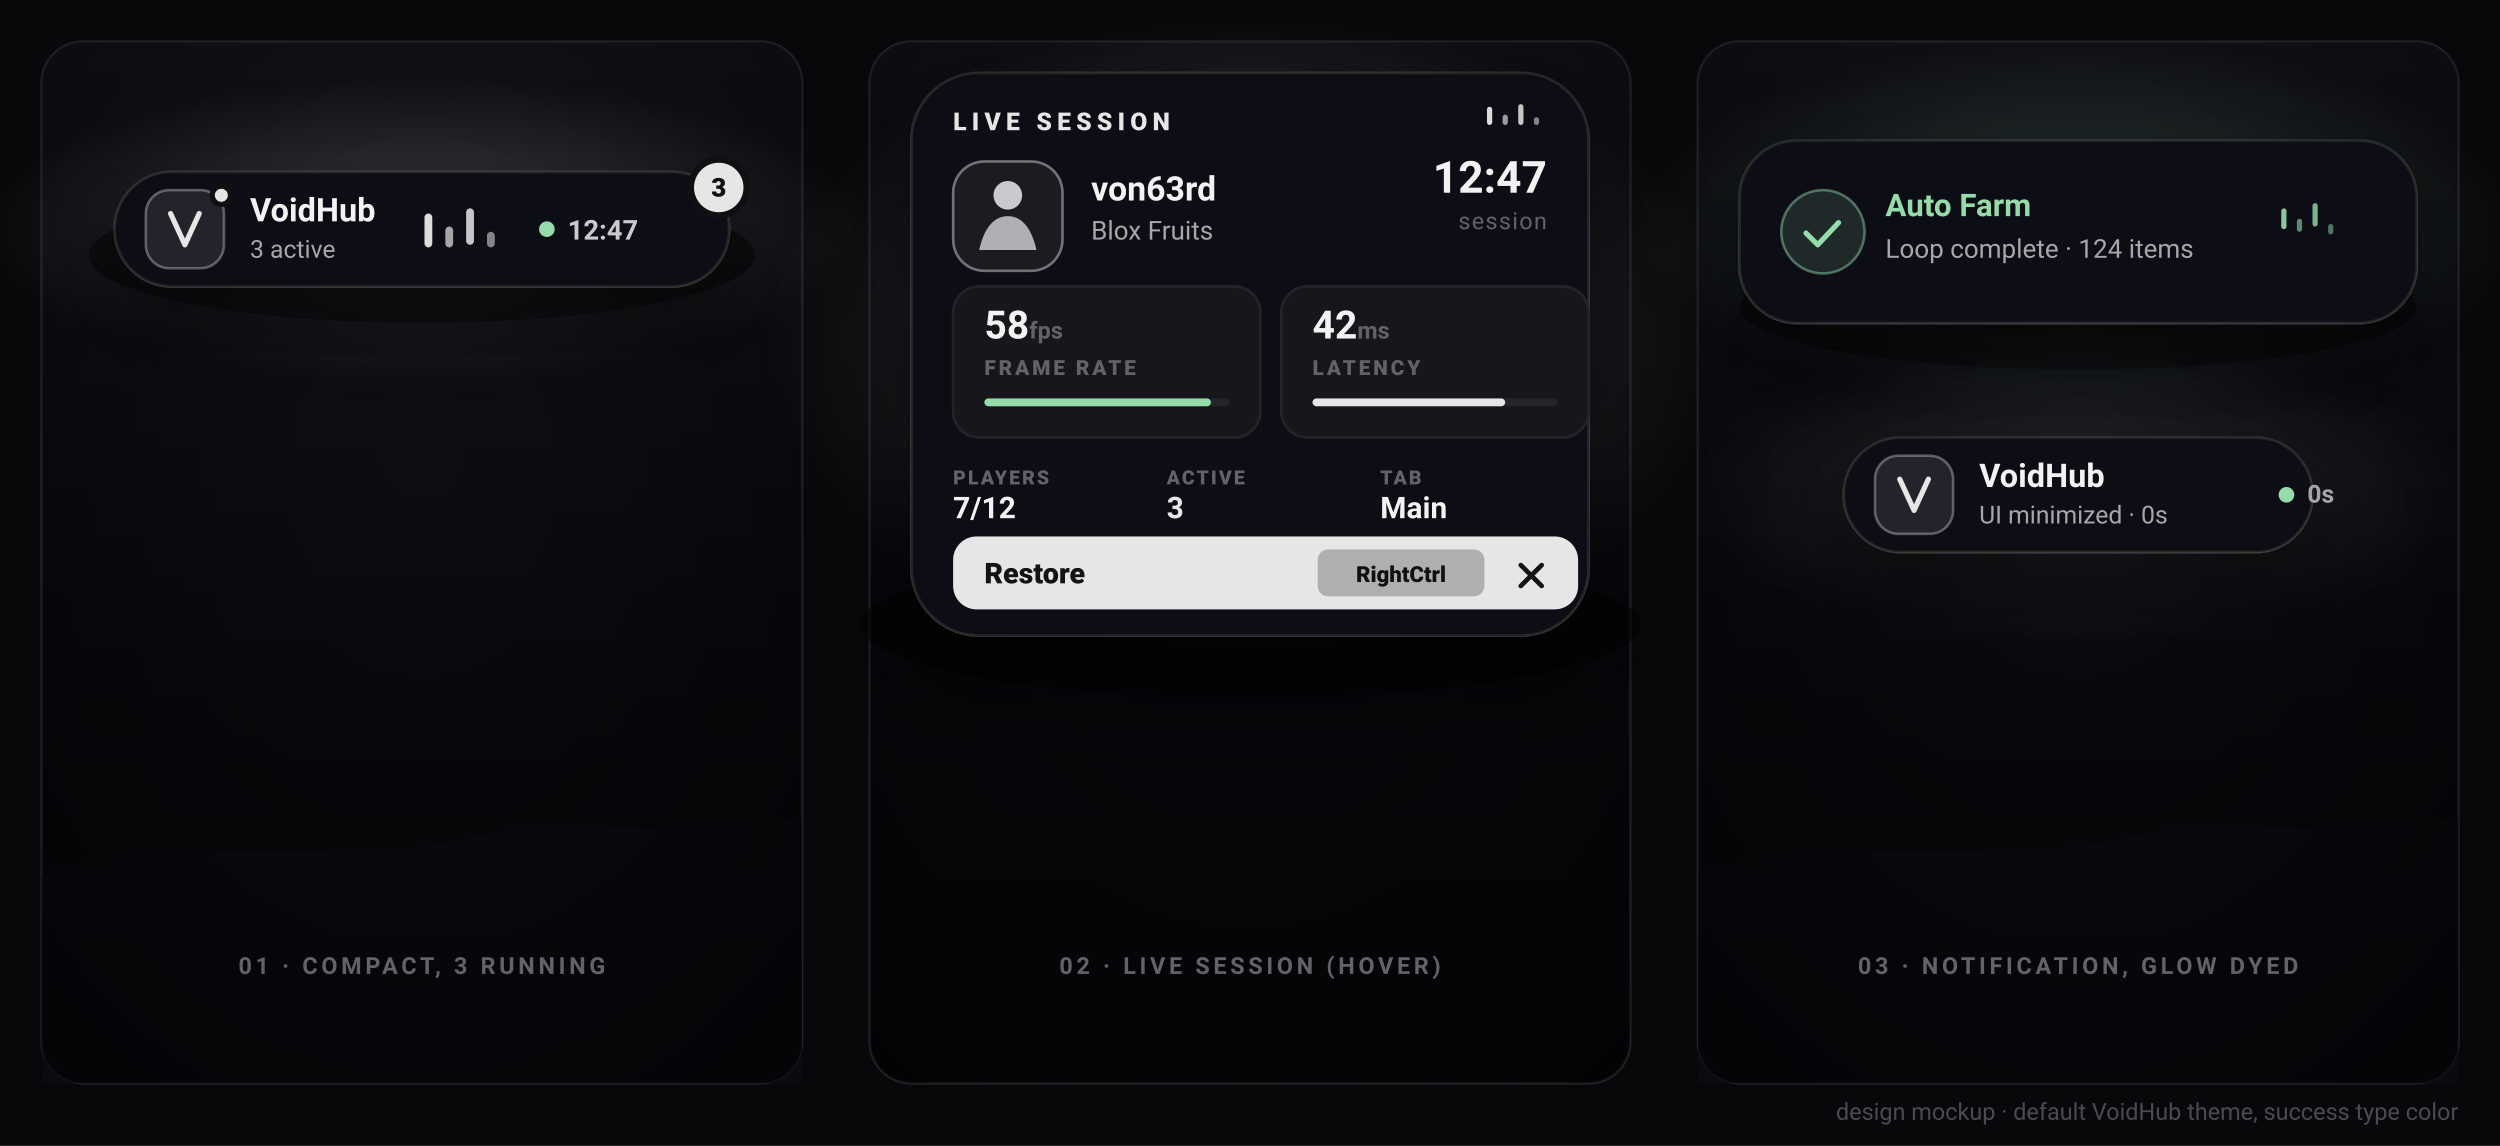
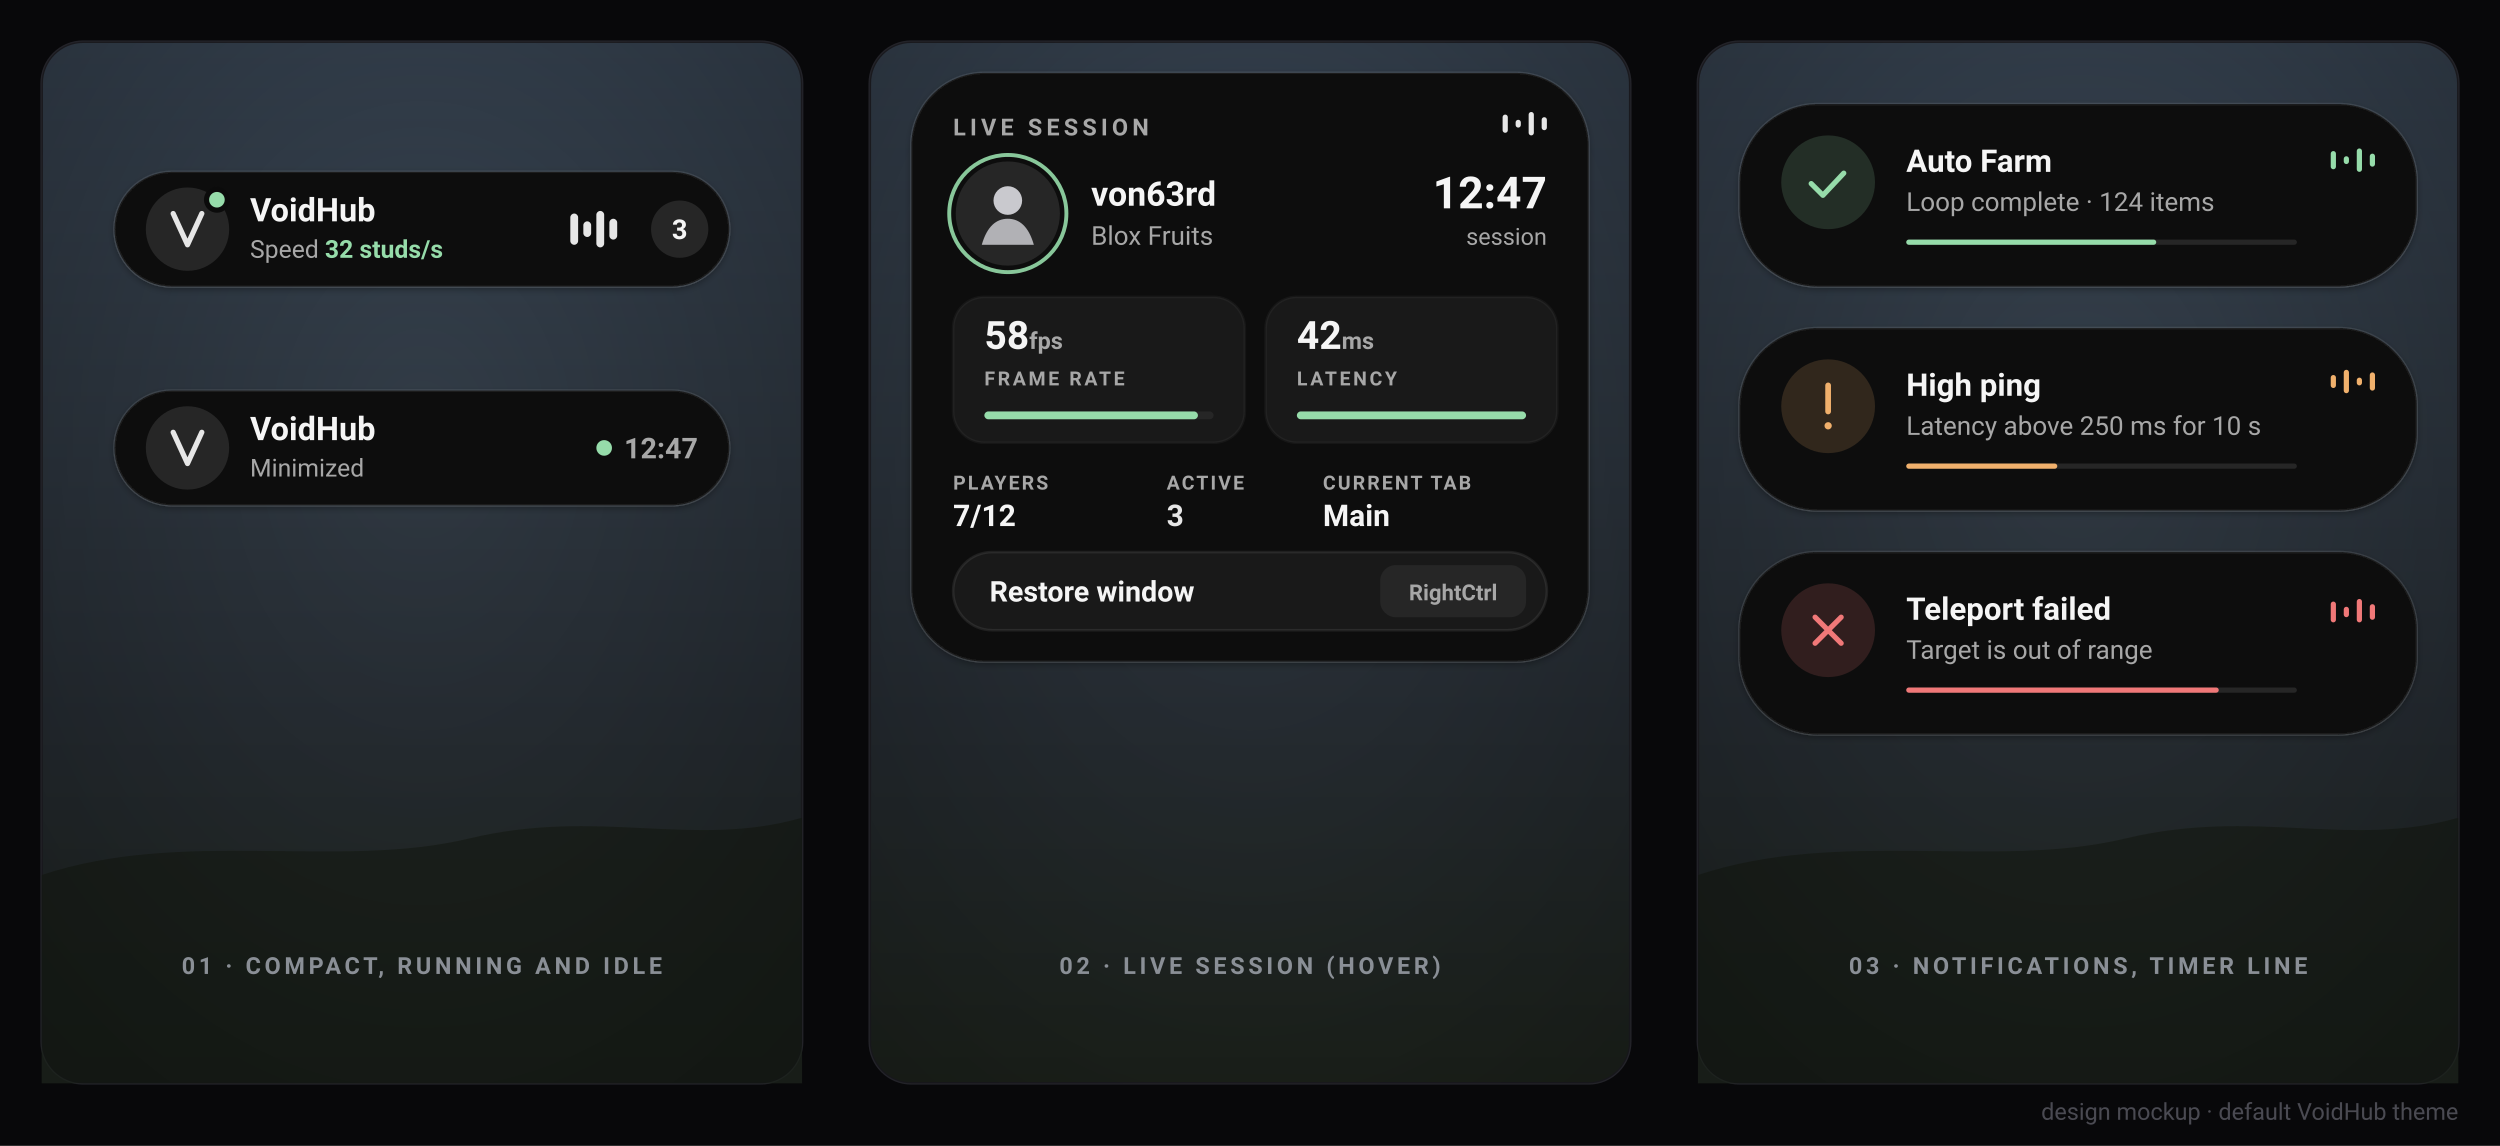
<svg xmlns="http://www.w3.org/2000/svg" width="960" height="440" viewBox="0 0 960 440" font-family="Segoe UI, Roboto, Helvetica, Arial, sans-serif">
  <defs>
    <linearGradient id="scene" x1="0" y1="0" x2="0" y2="1">
-       <stop offset="0%" stop-color="#14141C" />
-       <stop offset="60%" stop-color="#0A0A10" />
-       <stop offset="100%" stop-color="#070709" />
+       <stop offset="0%" stop-color="#3A4756" />
+       <stop offset="65%" stop-color="#2A3138" />
+       <stop offset="100%" stop-color="#232A22" />
    </linearGradient>
-     <radialGradient id="glowSilver" cx="50%" cy="50%" r="50%">
-       <stop offset="0%" stop-color="#E6E6E6" stop-opacity="0.20" />
-       <stop offset="100%" stop-color="#E6E6E6" stop-opacity="0" />
-     </radialGradient>
-     <radialGradient id="glowGreen" cx="50%" cy="50%" r="50%">
-       <stop offset="0%" stop-color="#96DCAA" stop-opacity="0.20" />
-       <stop offset="100%" stop-color="#96DCAA" stop-opacity="0" />
-     </radialGradient>
    <radialGradient id="vign" cx="50%" cy="38%" r="75%">
      <stop offset="0%" stop-color="#000000" stop-opacity="0" />
-       <stop offset="100%" stop-color="#000000" stop-opacity="0.5" />
+       <stop offset="100%" stop-color="#000000" stop-opacity="0.35" />
    </radialGradient>
-     <filter id="drop" x="-40%" y="-40%" width="180%" height="200%">
-       <feDropShadow dx="0" dy="14" stdDeviation="16" flood-color="#000000" flood-opacity="0.5" />
+     <filter id="lift" x="-30%" y="-40%" width="160%" height="200%">
+       <feDropShadow dx="0" dy="8" stdDeviation="11" flood-color="#000000" flood-opacity="0.45" />
+       <feDropShadow dx="0" dy="1" stdDeviation="1.5" flood-color="#000000" flood-opacity="0.35" />
    </filter>
  </defs>
  <rect width="960" height="440" fill="#08080A" />
  <g>
    <rect x="16" y="16" width="292" height="400" rx="16" fill="url(#scene)" stroke="#232329" />
-     <path d="M16,336 C70,318 130,334 180,322 C230,310 266,326 308,314 L308,416 L16,416 Z" fill="#0C0C12" opacity="0.7" />
+     <path d="M16,336 C70,318 130,334 180,322 C230,310 266,326 308,314 L308,416 L16,416 Z" fill="#1C221B" opacity="0.8" />
    <rect x="16" y="16" width="292" height="400" rx="16" fill="url(#vign)" />
-     <ellipse cx="162" cy="88" rx="170" ry="58" fill="url(#glowSilver)" />
-     <ellipse cx="162" cy="98" rx="128" ry="26" fill="#000000" opacity="0.5" filter="url(#drop)" />
-     <rect x="44" y="66" width="236" height="44" rx="22" fill="#101013" stroke="#FFFFFF" stroke-opacity="0.09" filter="url(#drop)" />
-     <rect x="56" y="73" width="30" height="30" rx="9" fill="#E6E6E6" fill-opacity="0.10" stroke="#E6E6E6" stroke-opacity="0.35" />
-     <path d="M65.5,82 L71,94 L76.5,82" fill="none" stroke="#E6E6E6" stroke-width="2" stroke-linecap="round" stroke-linejoin="round" />
-     <circle cx="85" cy="75" r="3.5" fill="#E6E6E6" stroke="#101013" stroke-width="2" />
-     <text x="96" y="85" font-size="12.5" font-weight="650" fill="#F2F2F2">VoidHub</text>
-     <text x="96" y="99" font-size="9.5" fill="#A7A7AA">3 active</text>
+     <rect x="44" y="66" width="236" height="44" rx="22" fill="#0B0B0B" stroke="#FFFFFF" stroke-opacity="0.07" filter="url(#lift)" />
+     <circle cx="72" cy="88" r="16" fill="#262626" />
+     <path d="M66.5,82 L72,94 L77.5,82" fill="none" stroke="#E6E6E6" stroke-width="2" stroke-linecap="round" stroke-linejoin="round" />
+     <circle cx="83.3" cy="76.7" r="4" fill="#96DCAA" stroke="#0B0B0B" stroke-width="2" />
+     <text x="96" y="85" font-size="12.5" font-weight="650" fill="#F5F5F5">VoidHub</text>
+     <text x="96" y="99" font-size="9.5" fill="#A7A7A7">Speed <tspan fill="#96DCAA" font-weight="600">32 studs/s</tspan>
+     </text>
    <g fill="#E6E6E6">
-       <rect x="163" y="82" width="3" height="13" rx="1.5" fill-opacity="0.95" />
-       <rect x="171" y="87" width="3" height="8" rx="1.5" fill-opacity="0.70" />
-       <rect x="179" y="80" width="3" height="14" rx="1.5" fill-opacity="0.85" />
-       <rect x="187" y="89" width="3" height="6" rx="1.5" fill-opacity="0.55" />
+       <rect x="219" y="82" width="3" height="12" rx="1.5" />
+       <rect x="224" y="85" width="3" height="6" rx="1.5" />
+       <rect x="229" y="81" width="3" height="14" rx="1.5" />
+       <rect x="234" y="84" width="3" height="8" rx="1.5" />
    </g>
-     <circle cx="210" cy="88" r="3" fill="#96DCAA" />
-     <text x="218" y="92" font-size="10.5" font-weight="700" fill="#C9C9CE">12:47</text>
-     <circle cx="276" cy="72" r="12" fill="#101013" />
-     <circle cx="276" cy="72" r="9.5" fill="#E6E6E6" />
-     <text x="276" y="75.5" font-size="10" font-weight="800" fill="#101013" text-anchor="middle">3</text>
-     <text x="162" y="374" font-size="9" font-weight="700" letter-spacing="1.4" fill="#62626B" text-anchor="middle">01 · COMPACT, 3 RUNNING</text>
+     <circle cx="261" cy="88" r="11" fill="#262626" />
+     <text x="261" y="91.8" font-size="10.5" font-weight="700" fill="#F5F5F5" text-anchor="middle">3</text>
+     <rect x="44" y="150" width="236" height="44" rx="22" fill="#0B0B0B" stroke="#FFFFFF" stroke-opacity="0.07" filter="url(#lift)" />
+     <circle cx="72" cy="172" r="16" fill="#262626" />
+     <path d="M66.5,166 L72,178 L77.5,166" fill="none" stroke="#E6E6E6" stroke-width="2" stroke-linecap="round" stroke-linejoin="round" />
+     <text x="96" y="169" font-size="12.5" font-weight="650" fill="#F5F5F5">VoidHub</text>
+     <text x="96" y="183" font-size="9.5" fill="#A7A7A7">Minimized</text>
+     <circle cx="232" cy="172" r="3" fill="#96DCAA" />
+     <text x="268" y="176" font-size="11" font-weight="650" fill="#A7A7A7" text-anchor="end">12:47</text>
+     <text x="162" y="374" font-size="9" font-weight="700" letter-spacing="1.4" fill="#8A8F96" text-anchor="middle">01 · COMPACT, RUNNING AND IDLE</text>
  </g>
  <g>
    <rect x="334" y="16" width="292" height="400" rx="16" fill="url(#scene)" stroke="#232329" />
    <rect x="334" y="16" width="292" height="400" rx="16" fill="url(#vign)" />
-     <ellipse cx="480" cy="130" rx="185" ry="125" fill="url(#glowSilver)" />
-     <ellipse cx="480" cy="240" rx="150" ry="28" fill="#000000" opacity="0.5" filter="url(#drop)" />
-     <rect x="350" y="28" width="260" height="216" rx="26" fill="#101013" stroke="#FFFFFF" stroke-opacity="0.09" filter="url(#drop)" />
-     <text x="366" y="50" font-size="9.5" font-weight="800" letter-spacing="2" fill="#E6E6E6">LIVE SESSION</text>
+     <rect x="350" y="28" width="260" height="226" rx="28" fill="#0B0B0B" stroke="#FFFFFF" stroke-opacity="0.07" filter="url(#lift)" />
+     <text x="366" y="52" font-size="9" font-weight="700" letter-spacing="1.6" fill="#A7A7A7">LIVE SESSION</text>
    <g fill="#E6E6E6">
-       <rect x="571" y="41" width="2" height="7" rx="1" fill-opacity="0.95" />
-       <rect x="577" y="44" width="2" height="4" rx="1" fill-opacity="0.65" />
-       <rect x="583" y="40" width="2" height="8" rx="1" fill-opacity="0.85" />
-       <rect x="589" y="45" width="2" height="3" rx="1" fill-opacity="0.55" />
+       <rect x="577" y="44" width="2" height="7" rx="1" />
+       <rect x="582" y="46" width="2" height="3" rx="1" />
+       <rect x="587" y="43" width="2" height="9" rx="1" />
+       <rect x="592" y="45" width="2" height="5" rx="1" />
    </g>
-     <rect x="366" y="62" width="42" height="42" rx="12" fill="#1B1B22" stroke="#E6E6E6" stroke-opacity="0.45" />
-     <circle cx="387" cy="75" r="5.5" fill="#C9C9CE" />
-     <path d="M376,96 c2,-9 6,-13 11,-13 s9,4 11,13" fill="#C9C9CE" opacity="0.85" />
-     <text x="419" y="77" font-size="13" font-weight="700" fill="#F2F2F2">von63rd</text>
-     <text x="419" y="92" font-size="10" fill="#A7A7AA">Blox Fruits</text>
-     <text x="594" y="74" font-size="17" font-weight="750" fill="#F2F2F2" text-anchor="end">12:47</text>
-     <text x="594" y="88" font-size="9" fill="#62626B" text-anchor="end" letter-spacing="0.5">session</text>
-     <rect x="366" y="110" width="118" height="58" rx="10" fill="#17171B" stroke="#232329" />
-     <text x="378" y="130" font-size="15" font-weight="750" fill="#F2F2F2">58<tspan font-size="9" fill="#62626B"> fps</tspan>
+     <circle cx="387" cy="82" r="20" fill="#262626" />
+     <circle cx="387" cy="82" r="22.5" fill="none" stroke="#96DCAA" stroke-opacity="0.9" stroke-width="1.5" />
+     <circle cx="387" cy="77" r="5.5" fill="#C9C9CE" />
+     <path d="M377,94 c2,-7 5.5,-10 10,-10 s8,3 10,10" fill="#C9C9CE" opacity="0.85" />
+     <text x="419" y="79" font-size="13" font-weight="700" fill="#F5F5F5">von63rd</text>
+     <text x="419" y="94" font-size="10" fill="#A7A7A7">Blox Fruits</text>
+     <text x="594" y="80" font-size="17" font-weight="700" fill="#F5F5F5" text-anchor="end">12:47</text>
+     <text x="594" y="94" font-size="9" fill="#A7A7A7" text-anchor="end">session</text>
+     <rect x="366" y="114" width="112" height="56" rx="12" fill="#191919" stroke="#FFFFFF" stroke-opacity="0.04" />
+     <text x="378" y="134" font-size="15" font-weight="700" fill="#F5F5F5">58<tspan font-size="9" fill="#A7A7A7"> fps</tspan>
    </text>
-     <text x="378" y="144" font-size="8" font-weight="800" letter-spacing="1.1" fill="#62626B">FRAME RATE</text>
-     <rect x="378" y="153" width="94" height="3" rx="1.5" fill="#24242A" />
-     <rect x="378" y="153" width="87" height="3" rx="1.5" fill="#96DCAA" />
-     <rect x="492" y="110" width="118" height="58" rx="10" fill="#17171B" stroke="#232329" />
-     <text x="504" y="130" font-size="15" font-weight="750" fill="#F2F2F2">42<tspan font-size="9" fill="#62626B"> ms</tspan>
+     <text x="378" y="148" font-size="7.5" font-weight="700" letter-spacing="1" fill="#A7A7A7">FRAME RATE</text>
+     <rect x="378" y="158" width="88" height="3" rx="1.5" fill="#262626" />
+     <rect x="378" y="158" width="82" height="3" rx="1.5" fill="#96DCAA" />
+     <rect x="486" y="114" width="112" height="56" rx="12" fill="#191919" stroke="#FFFFFF" stroke-opacity="0.04" />
+     <text x="498" y="134" font-size="15" font-weight="700" fill="#F5F5F5">42<tspan font-size="9" fill="#A7A7A7"> ms</tspan>
    </text>
-     <text x="504" y="144" font-size="8" font-weight="800" letter-spacing="1.1" fill="#62626B">LATENCY</text>
-     <rect x="504" y="153" width="94" height="3" rx="1.5" fill="#24242A" />
-     <rect x="504" y="153" width="74" height="3" rx="1.5" fill="#E6E6E6" />
-     <text x="366" y="186" font-size="7.5" font-weight="800" letter-spacing="0.8" fill="#62626B">PLAYERS</text>
-     <text x="366" y="199" font-size="11.5" font-weight="700" fill="#F2F2F2">7/12</text>
-     <text x="448" y="186" font-size="7.5" font-weight="800" letter-spacing="0.8" fill="#62626B">ACTIVE</text>
-     <text x="448" y="199" font-size="11.5" font-weight="700" fill="#E6E6E6">3</text>
-     <text x="530" y="186" font-size="7.5" font-weight="800" letter-spacing="0.8" fill="#62626B">TAB</text>
-     <text x="530" y="199" font-size="11.5" font-weight="700" fill="#F2F2F2">Main</text>
-     <rect x="366" y="206" width="240" height="28" rx="9" fill="#E6E6E6" />
-     <text x="378" y="224" font-size="11" font-weight="800" fill="#131316">Restore</text>
-     <rect x="506" y="211" width="64" height="18" rx="4" fill="#0F0F12" fill-opacity="0.25" />
-     <text x="538" y="223.5" font-size="8.5" font-weight="800" fill="#101013" text-anchor="middle">RightCtrl</text>
-     <path d="M584,217 L592,225 M592,217 L584,225" stroke="#131316" stroke-width="1.8" stroke-linecap="round" />
-     <text x="480" y="374" font-size="9" font-weight="700" letter-spacing="1.4" fill="#62626B" text-anchor="middle">02 · LIVE SESSION (HOVER)</text>
+     <text x="498" y="148" font-size="7.5" font-weight="700" letter-spacing="1" fill="#A7A7A7">LATENCY</text>
+     <rect x="498" y="158" width="88" height="3" rx="1.5" fill="#262626" />
+     <rect x="498" y="158" width="88" height="3" rx="1.5" fill="#96DCAA" />
+     <text x="366" y="188" font-size="7.5" font-weight="700" letter-spacing="0.8" fill="#A7A7A7">PLAYERS</text>
+     <text x="366" y="202" font-size="11.5" font-weight="700" fill="#F5F5F5">7/12</text>
+     <text x="448" y="188" font-size="7.5" font-weight="700" letter-spacing="0.8" fill="#A7A7A7">ACTIVE</text>
+     <text x="448" y="202" font-size="11.5" font-weight="700" fill="#E6E6E6">3</text>
+     <text x="508" y="188" font-size="7.5" font-weight="700" letter-spacing="0.8" fill="#A7A7A7">CURRENT TAB</text>
+     <text x="508" y="202" font-size="11.5" font-weight="700" fill="#F5F5F5">Main</text>
+     <rect x="366" y="212" width="228" height="30" rx="15" fill="#191919" stroke="#FFFFFF" stroke-opacity="0.08" />
+     <text x="380" y="231" font-size="11" font-weight="700" fill="#F5F5F5">Restore window</text>
+     <rect x="530" y="217" width="56" height="20" rx="6" fill="#262626" />
+     <text x="558" y="230.5" font-size="8.5" font-weight="700" fill="#A7A7A7" text-anchor="middle">RightCtrl</text>
+     <text x="480" y="374" font-size="9" font-weight="700" letter-spacing="1.4" fill="#8A8F96" text-anchor="middle">02 · LIVE SESSION (HOVER)</text>
  </g>
  <g>
    <rect x="652" y="16" width="292" height="400" rx="16" fill="url(#scene)" stroke="#232329" />
-     <path d="M652,336 C706,318 766,334 816,322 C866,310 902,326 944,314 L944,416 L652,416 Z" fill="#0C0C12" opacity="0.7" />
+     <path d="M652,336 C706,318 766,334 816,322 C866,310 902,326 944,314 L944,416 L652,416 Z" fill="#1C221B" opacity="0.8" />
    <rect x="652" y="16" width="292" height="400" rx="16" fill="url(#vign)" />
-     <ellipse cx="798" cy="88" rx="170" ry="72" fill="url(#glowGreen)" />
-     <ellipse cx="798" cy="118" rx="130" ry="24" fill="#000000" opacity="0.5" filter="url(#drop)" />
-     <rect x="668" y="54" width="260" height="70" rx="22" fill="#101013" stroke="#FFFFFF" stroke-opacity="0.09" filter="url(#drop)" />
-     <circle cx="700" cy="89" r="16" fill="#96DCAA" fill-opacity="0.14" stroke="#96DCAA" stroke-opacity="0.45" />
-     <path d="M693.5,89.5 l4.5,4.5 8,-8.5" fill="none" stroke="#96DCAA" stroke-width="2" stroke-linecap="round" stroke-linejoin="round" />
-     <text x="724" y="83" font-size="12" font-weight="700" fill="#96DCAA">Auto Farm</text>
-     <text x="724" y="99" font-size="10" fill="#A7A7AA">Loop complete · 124 items</text>
+     <rect x="668" y="40" width="260" height="70" rx="30" fill="#0B0B0B" stroke="#FFFFFF" stroke-opacity="0.07" filter="url(#lift)" />
+     <circle cx="702" cy="70" r="18" fill="#96DCAA" fill-opacity="0.16" />
+     <path d="M695.5,70.5 l4.5,4.5 8,-8.5" fill="none" stroke="#96DCAA" stroke-width="2" stroke-linecap="round" stroke-linejoin="round" />
+     <text x="732" y="66" font-size="12" font-weight="700" fill="#F5F5F5">Auto Farm</text>
+     <text x="732" y="81" font-size="10" fill="#A7A7A7">Loop complete · 124 items</text>
+     <rect x="732" y="92" width="150" height="2" rx="1" fill="#262626" />
+     <rect x="732" y="92" width="96" height="2" rx="1" fill="#96DCAA" />
    <g fill="#96DCAA">
-       <rect x="876" y="80" width="2" height="8" rx="1" fill-opacity="0.9" />
-       <rect x="882" y="84" width="2" height="5" rx="1" fill-opacity="0.6" />
-       <rect x="888" y="78" width="2" height="9" rx="1" fill-opacity="0.8" />
-       <rect x="894" y="86" width="2" height="4" rx="1" fill-opacity="0.5" />
+       <rect x="895" y="58" width="2" height="7" rx="1" />
+       <rect x="900" y="60" width="2" height="3" rx="1" />
+       <rect x="905" y="57" width="2" height="9" rx="1" />
+       <rect x="910" y="59" width="2" height="5" rx="1" />
    </g>
-     <ellipse cx="798" cy="190" rx="150" ry="56" fill="url(#glowSilver)" opacity="0.6" />
-     <rect x="708" y="168" width="180" height="44" rx="22" fill="#101013" stroke="#FFFFFF" stroke-opacity="0.09" filter="url(#drop)" />
-     <rect x="720" y="175" width="30" height="30" rx="9" fill="#E6E6E6" fill-opacity="0.10" stroke="#E6E6E6" stroke-opacity="0.35" />
-     <path d="M729.5,184 L735,196 L740.5,184" fill="none" stroke="#E6E6E6" stroke-width="2" stroke-linecap="round" stroke-linejoin="round" />
-     <text x="760" y="187" font-size="12.5" font-weight="650" fill="#F2F2F2">VoidHub</text>
-     <text x="760" y="201" font-size="9.5" fill="#A7A7AA">UI minimized · 0s</text>
-     <circle cx="878" cy="190" r="3" fill="#96DCAA" />
-     <text x="886" y="193" font-size="9.5" font-weight="700" fill="#A7A7AA">0s</text>
-     <text x="798" y="374" font-size="9" font-weight="700" letter-spacing="1.4" fill="#62626B" text-anchor="middle">03 · NOTIFICATION, GLOW DYED</text>
+     <rect x="668" y="126" width="260" height="70" rx="30" fill="#0B0B0B" stroke="#FFFFFF" stroke-opacity="0.07" filter="url(#lift)" />
+     <circle cx="702" cy="156" r="18" fill="#F0B06C" fill-opacity="0.16" />
+     <path d="M702,148 L702,158" stroke="#F0B06C" stroke-width="2.2" stroke-linecap="round" />
+     <circle cx="702" cy="163.5" r="1.4" fill="#F0B06C" />
+     <text x="732" y="152" font-size="12" font-weight="700" fill="#F5F5F5">High ping</text>
+     <text x="732" y="167" font-size="10" fill="#A7A7A7">Latency above 250 ms for 10 s</text>
+     <rect x="732" y="178" width="150" height="2" rx="1" fill="#262626" />
+     <rect x="732" y="178" width="58" height="2" rx="1" fill="#F0B06C" />
+     <g fill="#F0B06C">
+       <rect x="895" y="144" width="2" height="5" rx="1" />
+       <rect x="900" y="142" width="2" height="9" rx="1" />
+       <rect x="905" y="145" width="2" height="3" rx="1" />
+       <rect x="910" y="143" width="2" height="7" rx="1" />
+     </g>
+     <rect x="668" y="212" width="260" height="70" rx="30" fill="#0B0B0B" stroke="#FFFFFF" stroke-opacity="0.07" filter="url(#lift)" />
+     <circle cx="702" cy="242" r="18" fill="#F07878" fill-opacity="0.16" />
+     <path d="M697,237 L707,247 M707,237 L697,247" stroke="#F07878" stroke-width="2" stroke-linecap="round" />
+     <text x="732" y="238" font-size="12" font-weight="700" fill="#F5F5F5">Teleport failed</text>
+     <text x="732" y="253" font-size="10" fill="#A7A7A7">Target is out of range</text>
+     <rect x="732" y="264" width="150" height="2" rx="1" fill="#262626" />
+     <rect x="732" y="264" width="120" height="2" rx="1" fill="#F07878" />
+     <g fill="#F07878">
+       <rect x="895" y="231" width="2" height="8" rx="1" />
+       <rect x="900" y="233" width="2" height="4" rx="1" />
+       <rect x="905" y="230" width="2" height="9" rx="1" />
+       <rect x="910" y="232" width="2" height="6" rx="1" />
+     </g>
+     <text x="798" y="374" font-size="9" font-weight="700" letter-spacing="1.4" fill="#8A8F96" text-anchor="middle">03 · NOTIFICATIONS, TIMER LINE</text>
  </g>
-   <text x="944" y="430" font-size="9" fill="#4A4A52" text-anchor="end">design mockup · default VoidHub theme, success type color</text>
+   <text x="944" y="430" font-size="9" fill="#4A4A52" text-anchor="end">design mockup · default VoidHub theme</text>
</svg>
